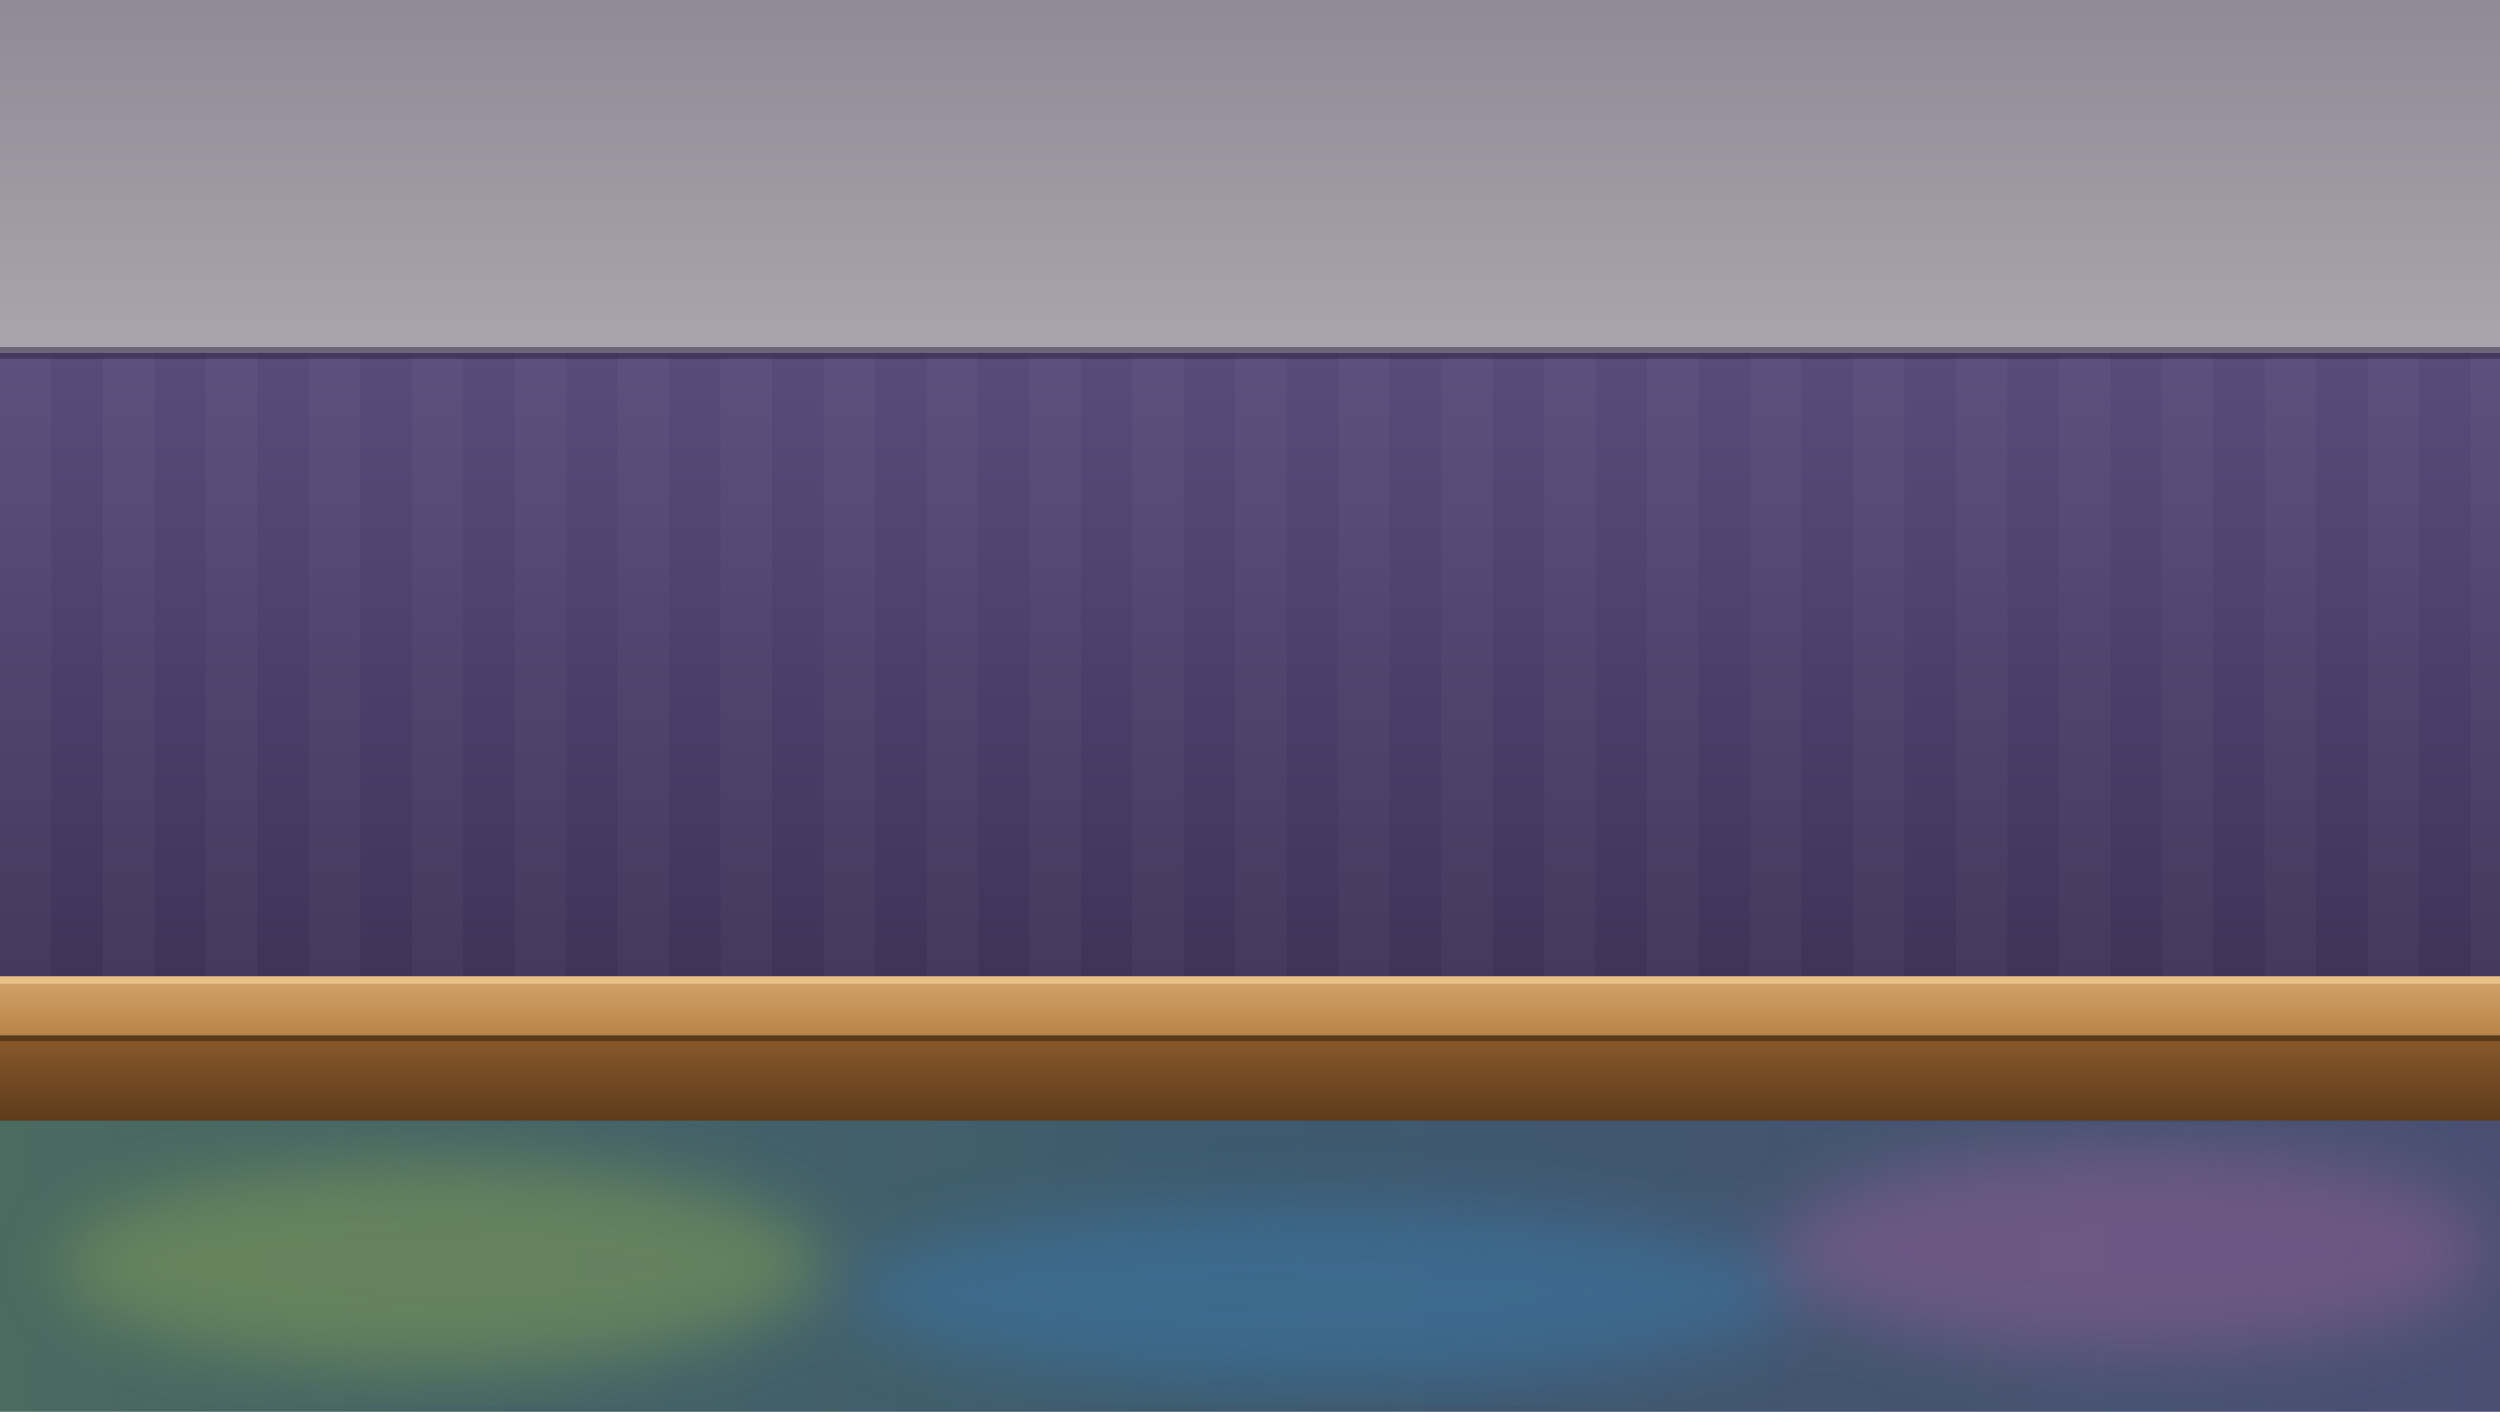
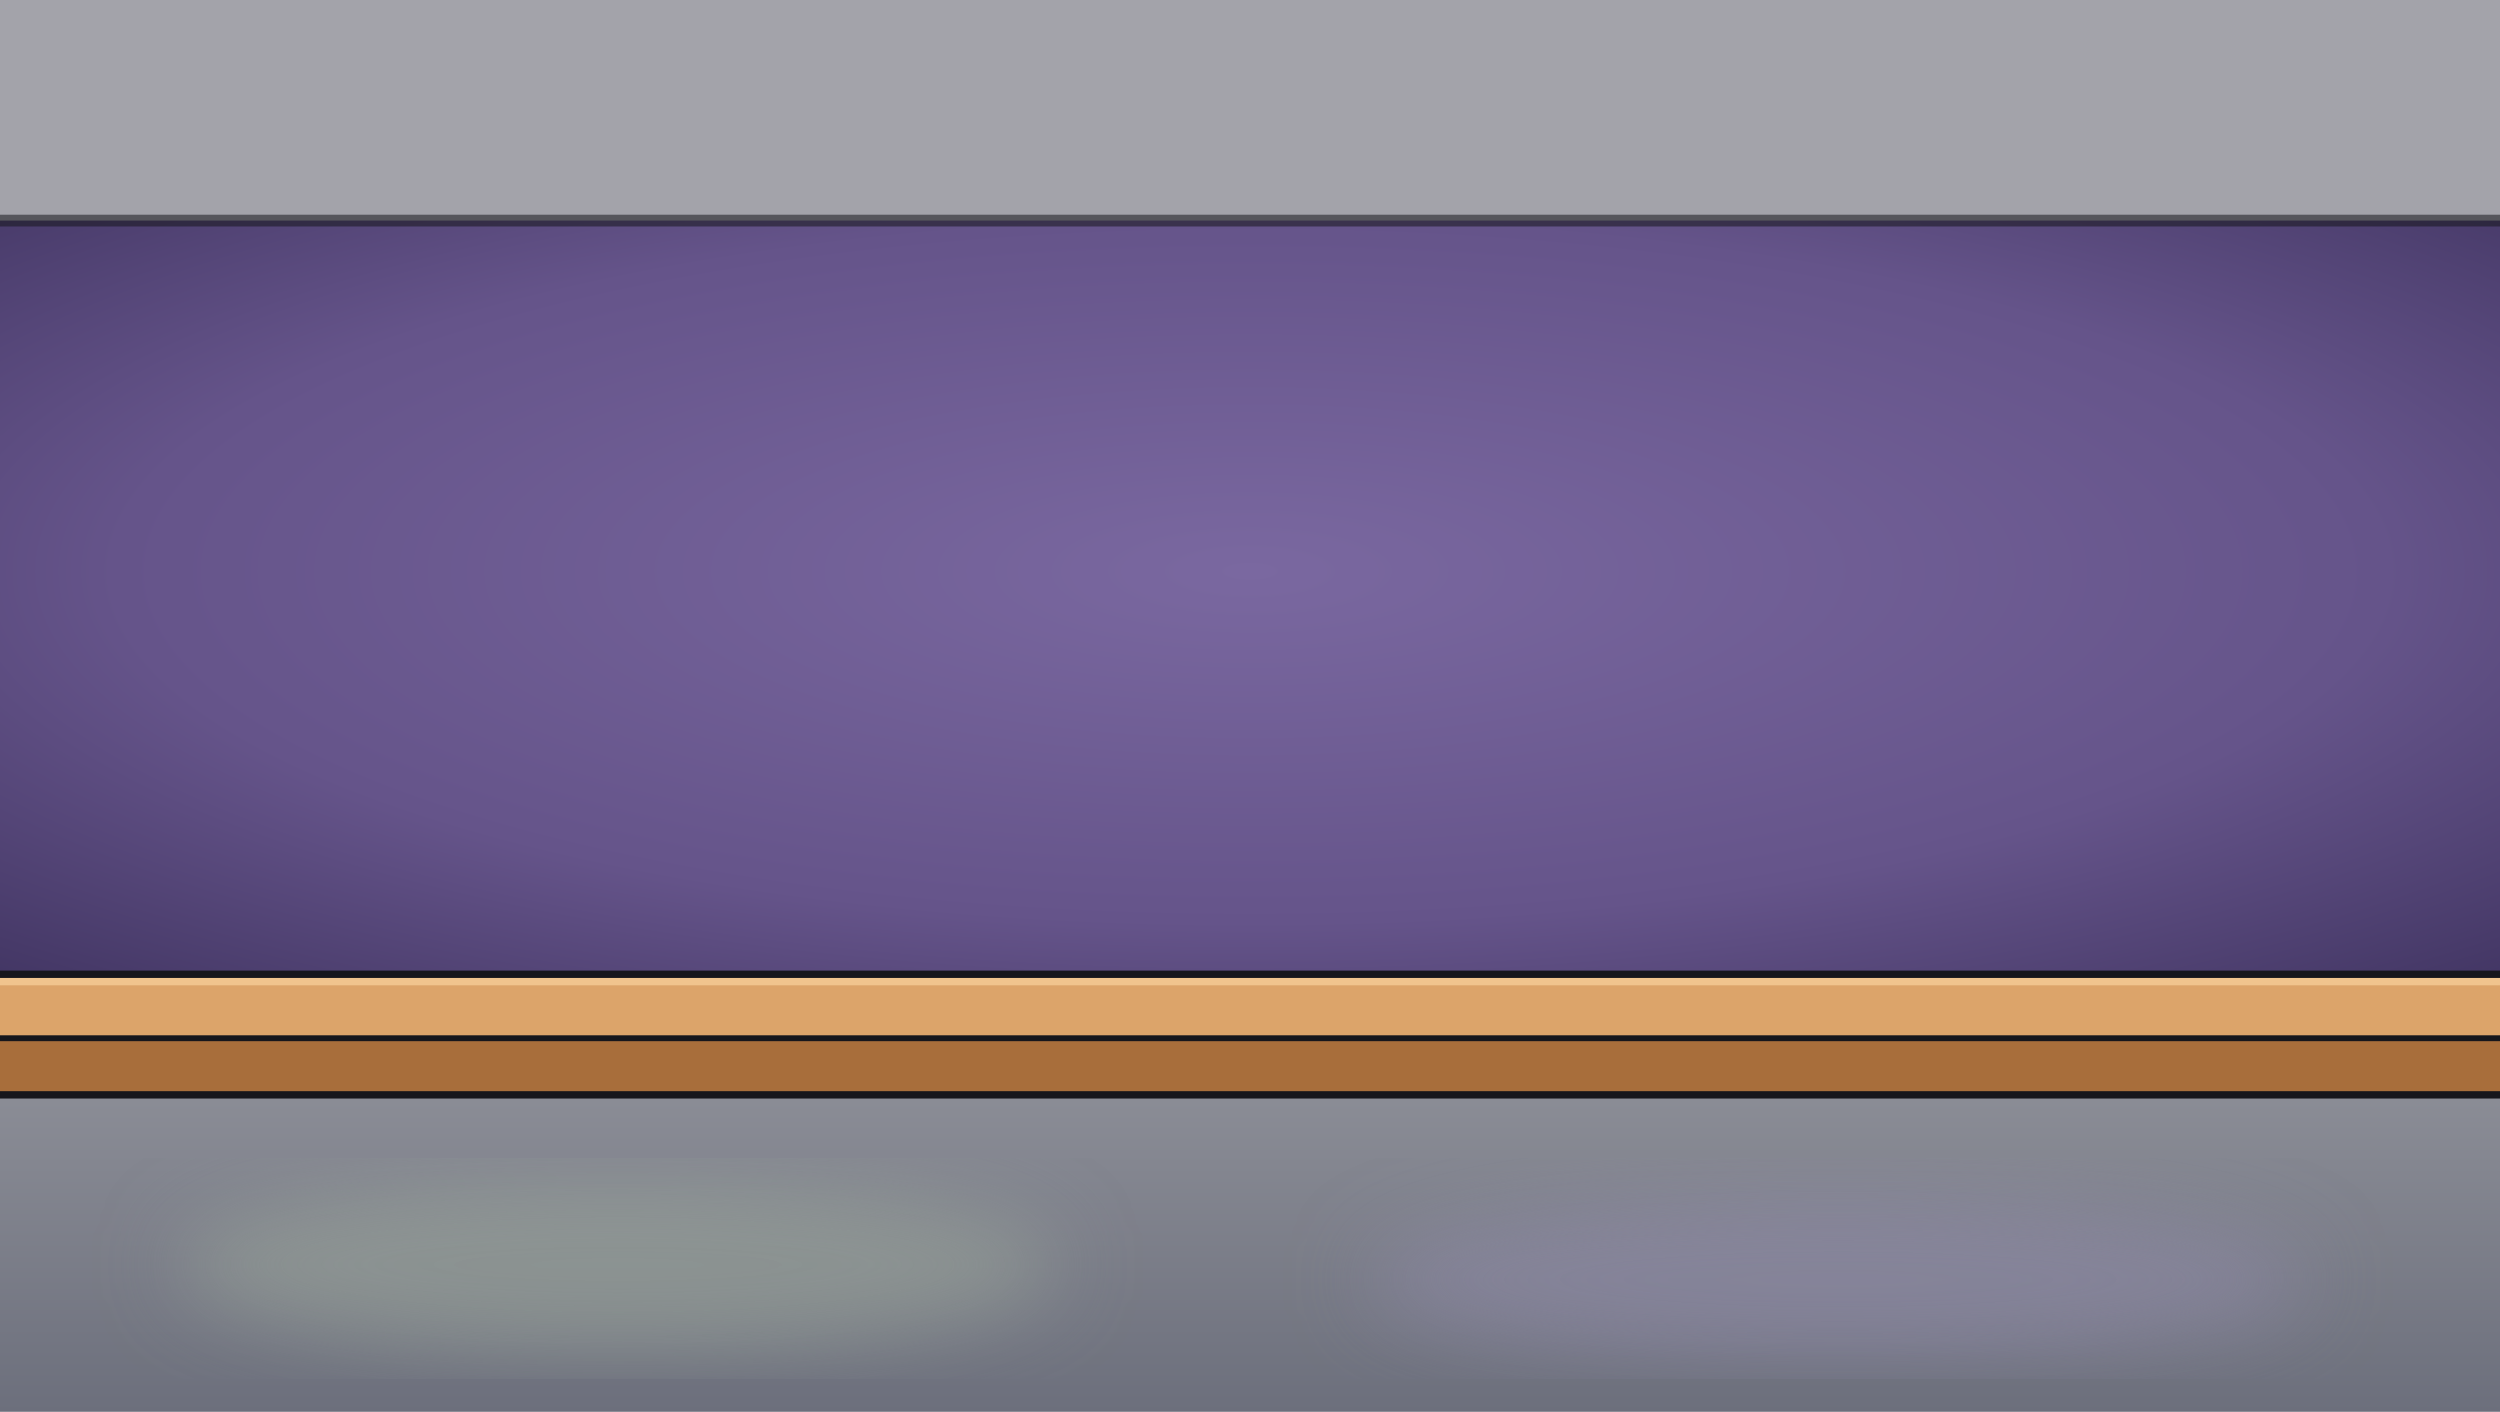
<svg xmlns="http://www.w3.org/2000/svg" width="1700" height="960" viewBox="0 0 1700 960" preserveAspectRatio="none">
  <defs>
-     <linearGradient id="top" x1="0" y1="0" x2="0" y2="1">
-       <stop offset="0" stop-color="#8f8b96" />
-       <stop offset="1" stop-color="#a9a5ae" />
-     </linearGradient>
-     <linearGradient id="wall" x1="0" y1="0" x2="0" y2="1">
-       <stop offset="0" stop-color="#5a4a7a" />
-       <stop offset="1" stop-color="#3f3258" />
-     </linearGradient>
-     <linearGradient id="table" x1="0" y1="0" x2="0" y2="1">
-       <stop offset="0" stop-color="#d4a46a" />
-       <stop offset="1" stop-color="#b98447" />
-     </linearGradient>
-     <linearGradient id="edge" x1="0" y1="0" x2="0" y2="1">
-       <stop offset="0" stop-color="#8a5a2c" />
-       <stop offset="1" stop-color="#5e3b1c" />
-     </linearGradient>
-     <linearGradient id="floor" x1="0" y1="0" x2="1" y2="0">
-       <stop offset="0" stop-color="#4b6a60" />
-       <stop offset=".5" stop-color="#3d5a6e" />
-       <stop offset="1" stop-color="#4a4f72" />
+     <radialGradient id="wall" cx="50%" cy="45%" r="75%">
+       <stop offset="0" stop-color="#7a68a0" />
+       <stop offset=".6" stop-color="#65548a" />
+       <stop offset="1" stop-color="#3f3360" />
+     </radialGradient>
+     <linearGradient id="floor" x1="0" y1="0" x2="0" y2="1">
+       <stop offset="0" stop-color="#8b8d96" />
+       <stop offset="1" stop-color="#6c6f7c" />
    </linearGradient>
    <filter id="blur">
-       <feGaussianBlur stdDeviation="22" />
+       <feGaussianBlur stdDeviation="26" />
    </filter>
-     <pattern id="paper" width="70" height="12" patternUnits="userSpaceOnUse">
-       <rect width="35" height="12" fill="#fff" opacity=".03" />
-     </pattern>
  </defs>
-   <rect width="1700" height="240" fill="url(#top)" />
-   <rect y="240" width="1700" height="442" fill="url(#wall)" />
-   <rect y="240" width="1700" height="442" fill="url(#paper)" />
-   <rect y="236" width="1700" height="8" fill="#2c2340" opacity=".5" />
-   <rect y="760" width="1700" height="200" fill="url(#floor)" />
-   <g filter="url(#blur)" opacity=".7">
-     <ellipse cx="300" cy="860" rx="260" ry="70" fill="#6f8f5a" />
-     <ellipse cx="900" cy="880" rx="320" ry="60" fill="#3b6f9a" />
-     <ellipse cx="1450" cy="850" rx="240" ry="70" fill="#7a5a8a" />
+   <rect width="1700" height="160" fill="#a3a3aa" />
+   <rect y="150" width="1700" height="530" fill="url(#wall)" />
+   <rect y="146" width="1700" height="8" fill="#16161c" opacity=".55" />
+   <rect y="742" width="1700" height="218" fill="url(#floor)" />
+   <g filter="url(#blur)" opacity=".55">
+     <ellipse cx="420" cy="860" rx="300" ry="60" fill="#9aa59a" />
+     <ellipse cx="1250" cy="870" rx="320" ry="55" fill="#8f8aa8" />
  </g>
-   <rect y="664" width="1700" height="40" fill="url(#table)" />
-   <rect y="664" width="1700" height="5" fill="#e8bf86" />
-   <rect y="704" width="1700" height="58" fill="url(#edge)" />
-   <rect y="704" width="1700" height="4" fill="#3a2410" opacity=".6" />
+   <rect y="664" width="1700" height="44" fill="#dca46a" />
+   <rect y="664" width="1700" height="6" fill="#f0c48e" />
+   <rect y="706" width="1700" height="38" fill="#a86e3b" />
+   <rect y="660" width="1700" height="5" fill="#16161c" />
+   <rect y="704" width="1700" height="4" fill="#16161c" />
+   <rect y="742" width="1700" height="5" fill="#16161c" />
</svg>
